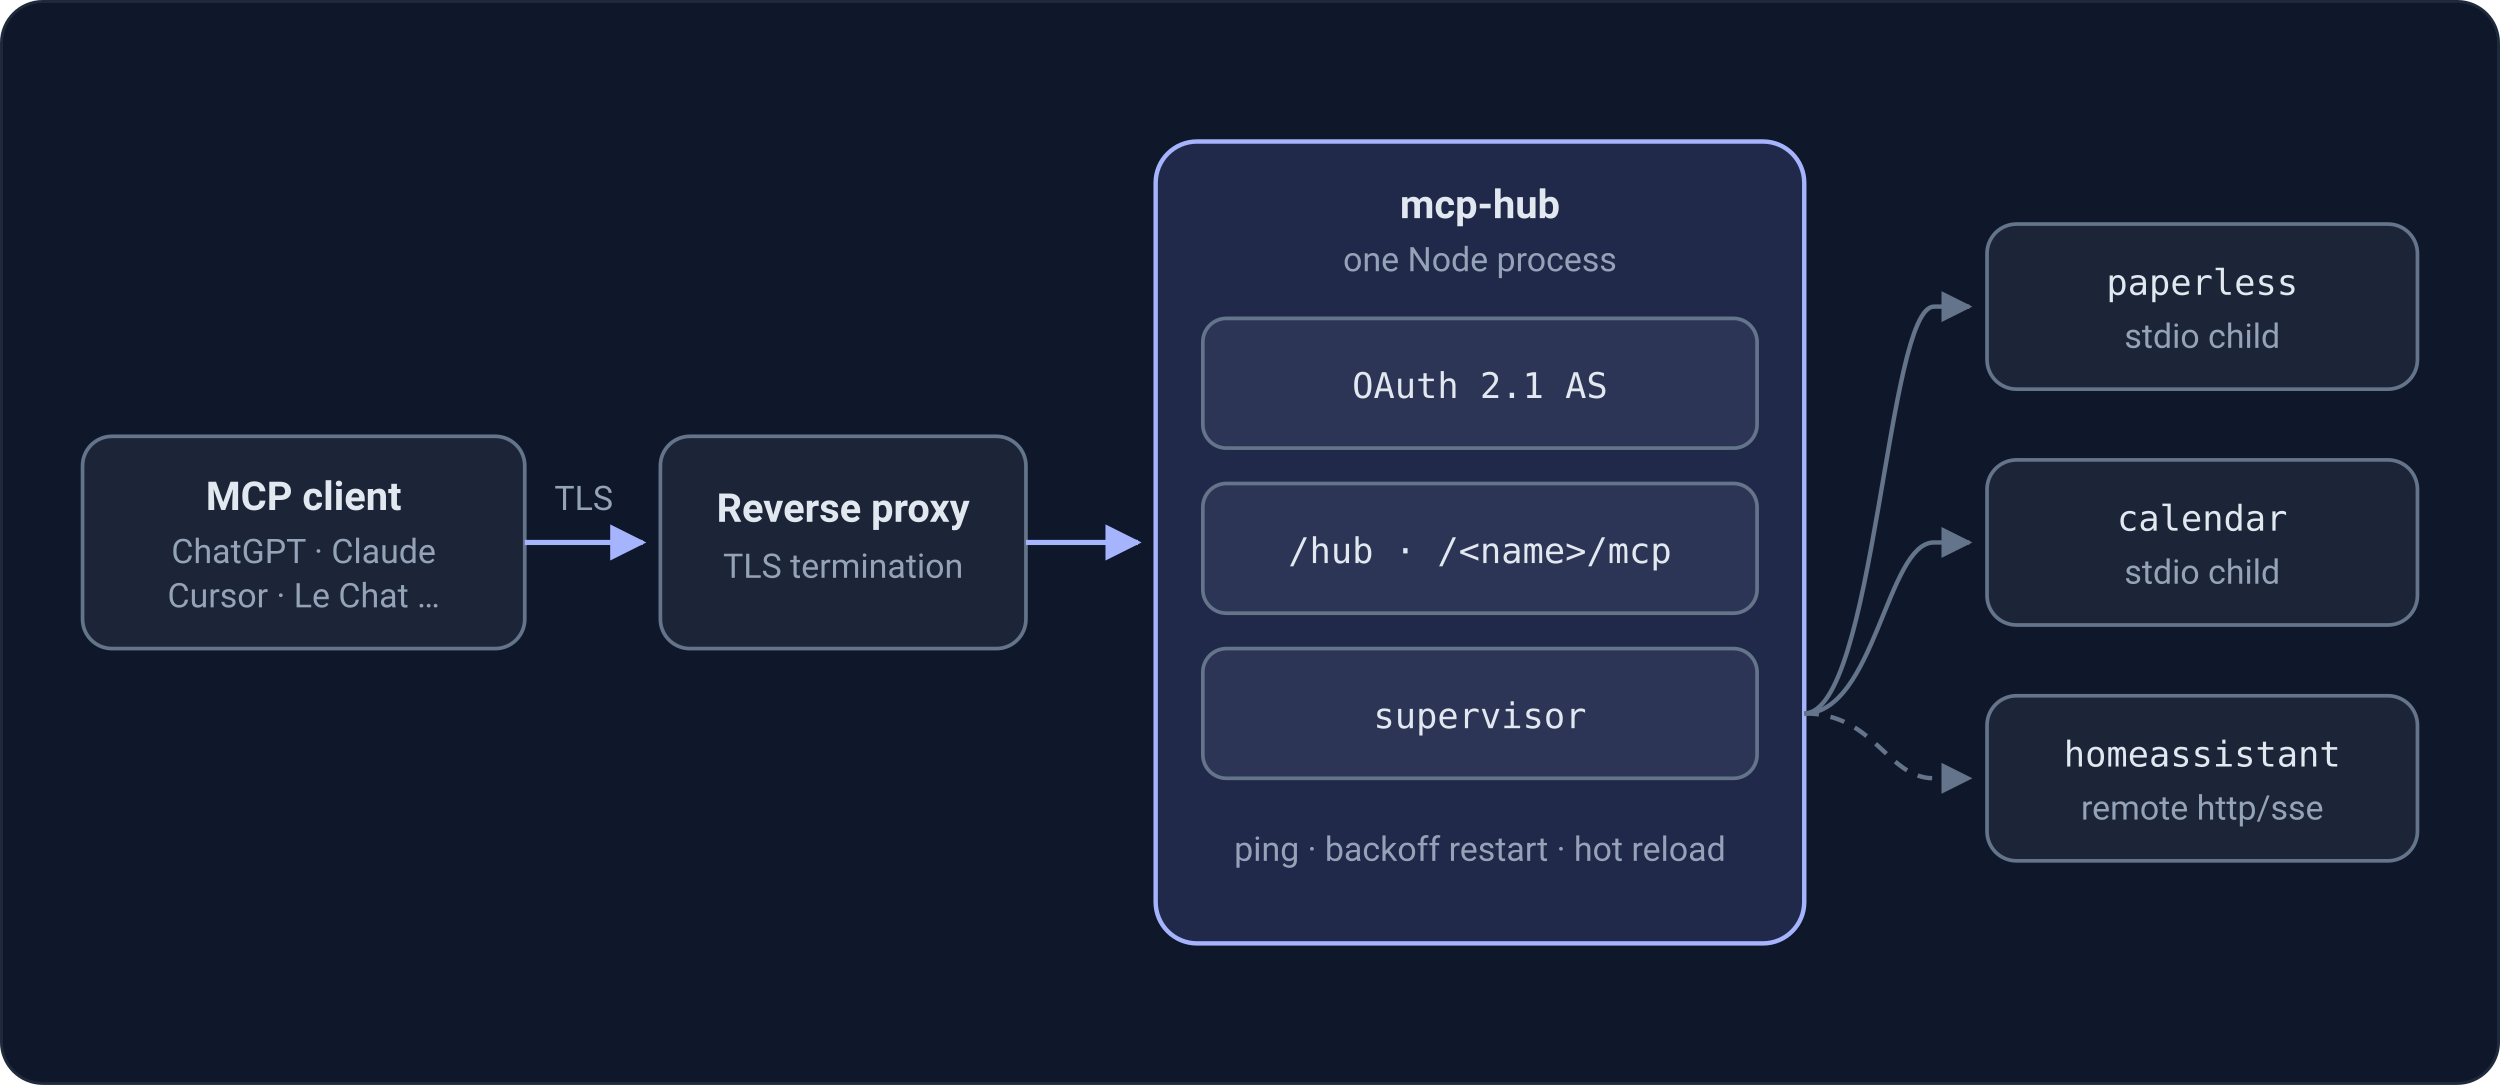
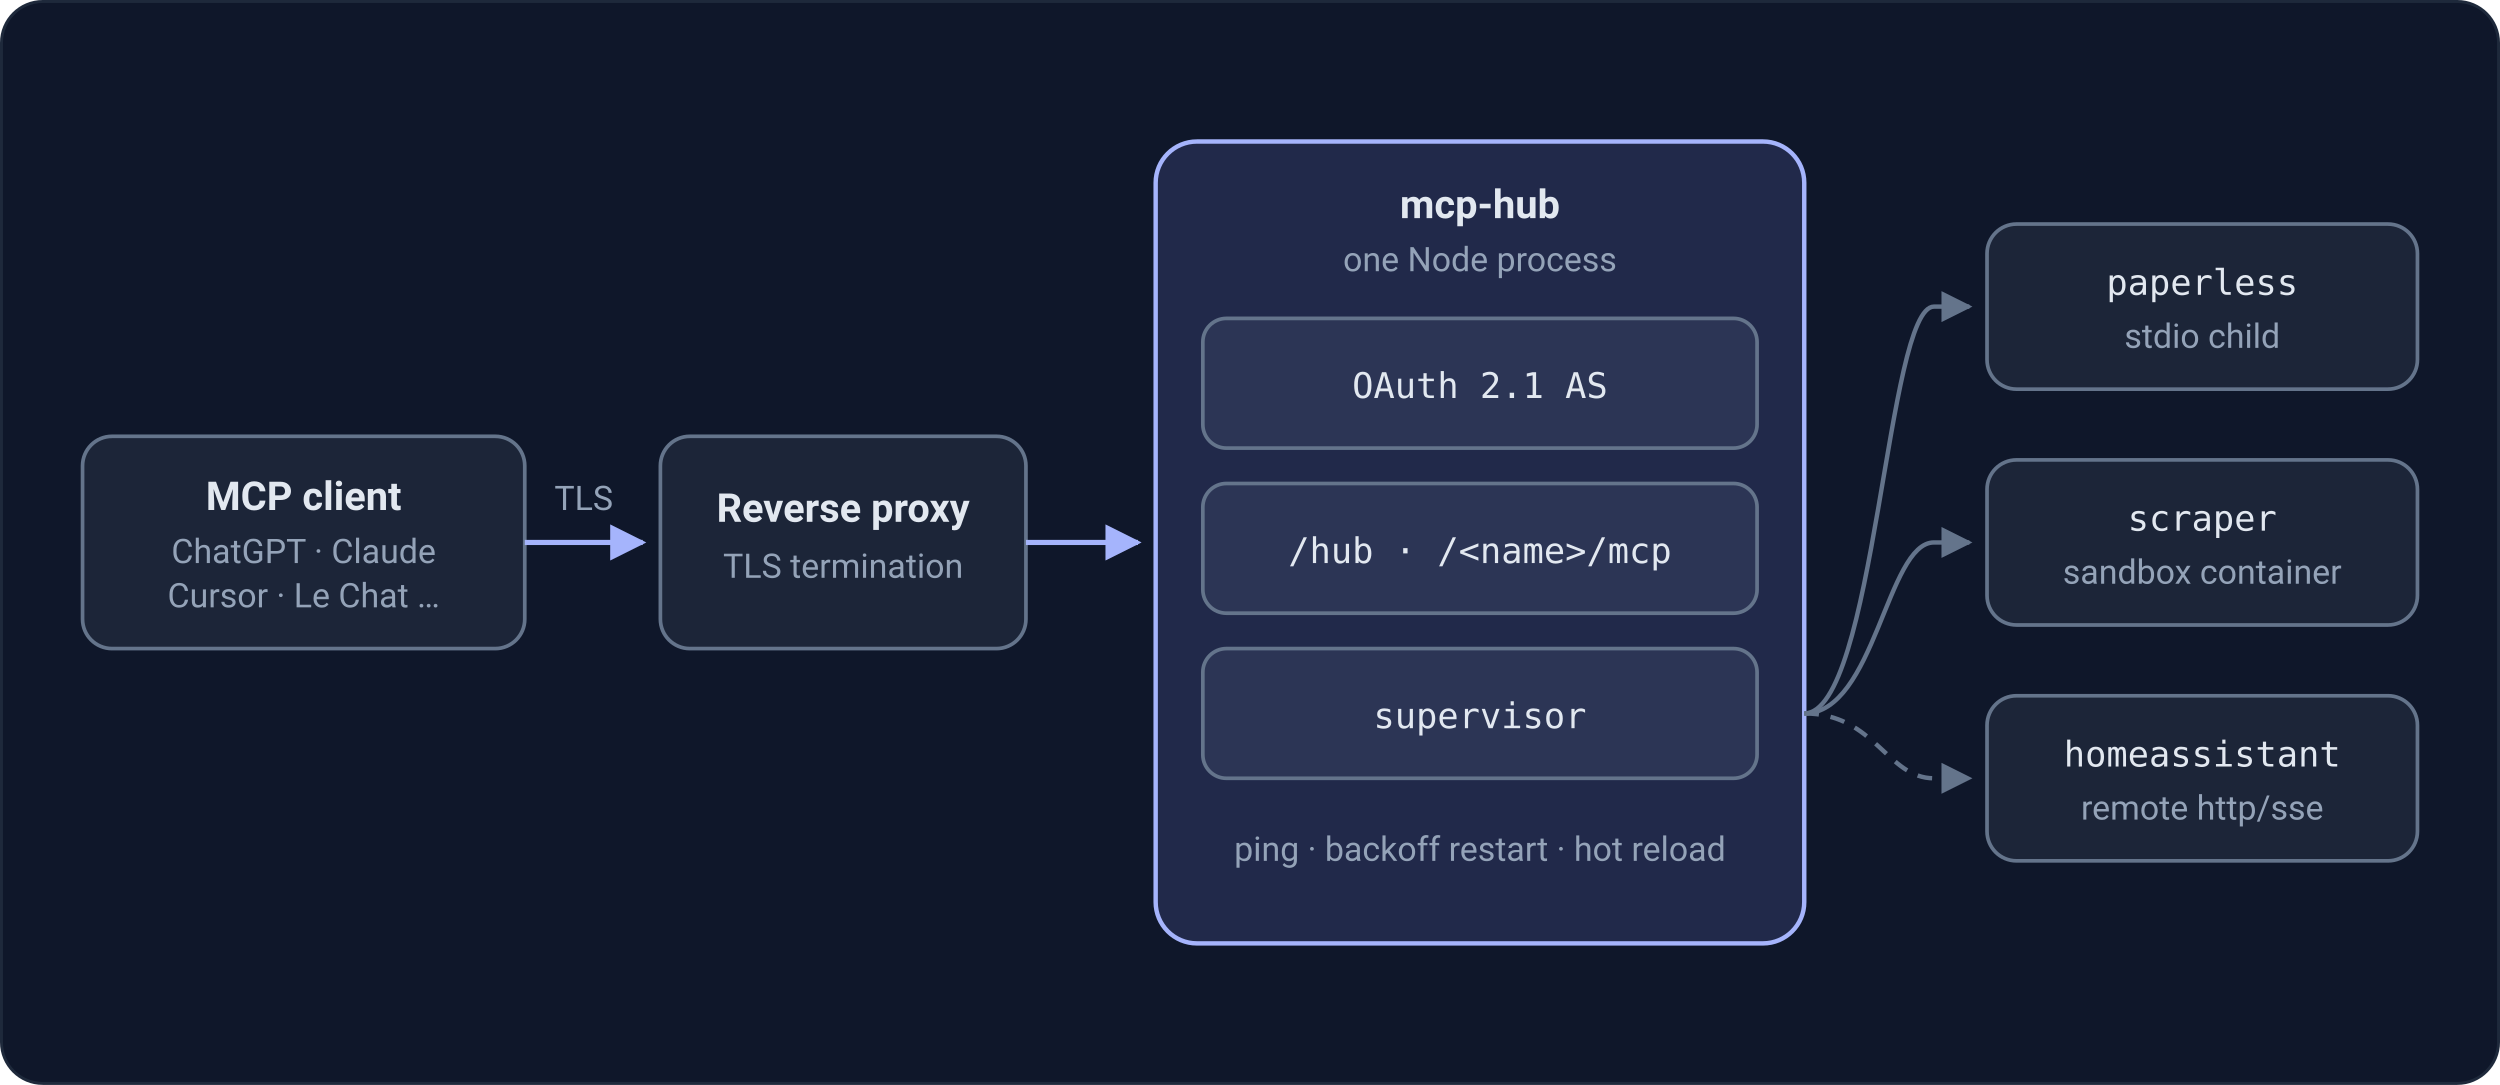
<svg xmlns="http://www.w3.org/2000/svg" viewBox="0 0 848 368" width="848" height="368" role="img" aria-labelledby="flow-title">
  <style>
    .node { stroke-width: 1.25; }
    .node-accent { stroke-width: 1.5; }
    .edge { stroke-width: 1.5; fill: none; }
    .edge-accent { stroke-width: 1.75; fill: none; }
    .edge-dashed { stroke-dasharray: 5 4; }
    text { font-family: ui-sans-serif, system-ui, -apple-system, "Segoe UI", Roboto, "DejaVu Sans", sans-serif; font-size: 13px; }
    .label-title { font-size: 13.5px; font-weight: 600; }
    .label-mono { font-family: ui-monospace, SFMono-Regular, Menlo, Consolas, "DejaVu Sans Mono", monospace; font-size: 12px; }
    .label-muted { font-size: 11.5px; }

    .node { fill: rgba(148, 163, 184, 0.10); stroke: #64748b; }
    .node-accent { fill: rgba(129, 140, 248, 0.16); stroke: #a5b4fc; }
    .edge { stroke: #64748b; }
    .edge-accent { stroke: #a5b4fc; }
    text { fill: #e2e8f0; }
    .label-muted { fill: #94a3b8; }
    marker path { fill: #64748b; stroke: none; }
    marker.accent path { fill: #a5b4fc; }

    .surface { fill: #0f172a; stroke: #1e293b; stroke-width: 1; }
  </style>
  <rect class="surface" x="0.5" y="0.5" width="847" height="367" rx="14" />
  <g transform="translate(24, 24)">
    <defs>
      <marker id="arrow-flow" viewBox="0 0 10 10" refX="9" refY="5" markerWidth="7" markerHeight="7" orient="auto-start-reverse">
        <path d="M0 0 L10 5 L0 10 z" />
      </marker>
      <marker id="arrow-flow-accent" class="accent" viewBox="0 0 10 10" refX="9" refY="5" markerWidth="7" markerHeight="7" orient="auto-start-reverse">
        <path d="M0 0 L10 5 L0 10 z" />
      </marker>
    </defs>
    <rect class="node" x="4" y="124" width="150" height="72" rx="10" />
    <text x="79" y="149" text-anchor="middle" class="label-title">MCP client</text>
    <text x="79" y="167" text-anchor="middle" class="label-muted" font-size="10.5">ChatGPT · Claude</text>
    <text x="79" y="182" text-anchor="middle" class="label-muted" font-size="10.5">Cursor · Le Chat …</text>
    <rect class="node" x="200" y="124" width="124" height="72" rx="10" />
    <text x="262" y="153" text-anchor="middle" class="label-title">Reverse proxy</text>
    <text x="262" y="172" text-anchor="middle" class="label-muted">TLS termination</text>
    <rect class="node-accent" x="368" y="24" width="220" height="272" rx="14" />
    <text x="478" y="50" text-anchor="middle" class="label-title">mcp-hub</text>
    <text x="478" y="68" text-anchor="middle" class="label-muted">one Node process</text>
    <rect class="node" x="384" y="84" width="188" height="44" rx="8" />
    <text x="478" y="111" text-anchor="middle" class="label-mono">OAuth 2.1 AS</text>
    <rect class="node" x="384" y="140" width="188" height="44" rx="8" />
    <text x="478" y="167" text-anchor="middle" class="label-mono">/hub · /&lt;name&gt;/mcp</text>
    <rect class="node" x="384" y="196" width="188" height="44" rx="8" />
    <text x="478" y="223" text-anchor="middle" class="label-mono">supervisor</text>
    <text x="478" y="268" text-anchor="middle" class="label-muted">ping · backoff restart · hot reload</text>
    <rect class="node" x="650" y="52" width="146" height="56" rx="10" />
    <text x="723" y="76" text-anchor="middle" class="label-mono">paperless</text>
    <text x="723" y="94" text-anchor="middle" class="label-muted">stdio child</text>
    <rect class="node" x="650" y="132" width="146" height="56" rx="10" />
-     <text x="723" y="156" text-anchor="middle" class="label-mono">calendar</text>
-     <text x="723" y="174" text-anchor="middle" class="label-muted">stdio child</text>
+     <text x="723" y="156" text-anchor="middle" class="label-mono">scraper</text>
+     <text x="723" y="174" text-anchor="middle" class="label-muted">sandbox container</text>
    <rect class="node" x="650" y="212" width="146" height="56" rx="10" />
    <text x="723" y="236" text-anchor="middle" class="label-mono">homeassistant</text>
    <text x="723" y="254" text-anchor="middle" class="label-muted">remote http/sse</text>
    <path class="edge-accent" d="M154 160 L194 160" marker-end="url(#arrow-flow-accent)" />
    <text x="174" y="149" text-anchor="middle" class="label-muted">TLS</text>
    <path class="edge-accent" d="M324 160 L362 160" marker-end="url(#arrow-flow-accent)" />
    <path class="edge" d="M588 218 C 612 218, 616 80, 632 80 L644 80" marker-end="url(#arrow-flow)" />
    <path class="edge" d="M588 218 C 612 218, 616 160, 632 160 L644 160" marker-end="url(#arrow-flow)" />
    <path class="edge edge-dashed" d="M588 218 C 612 218, 616 240, 632 240 L644 240" marker-end="url(#arrow-flow)" />
  </g>
</svg>
